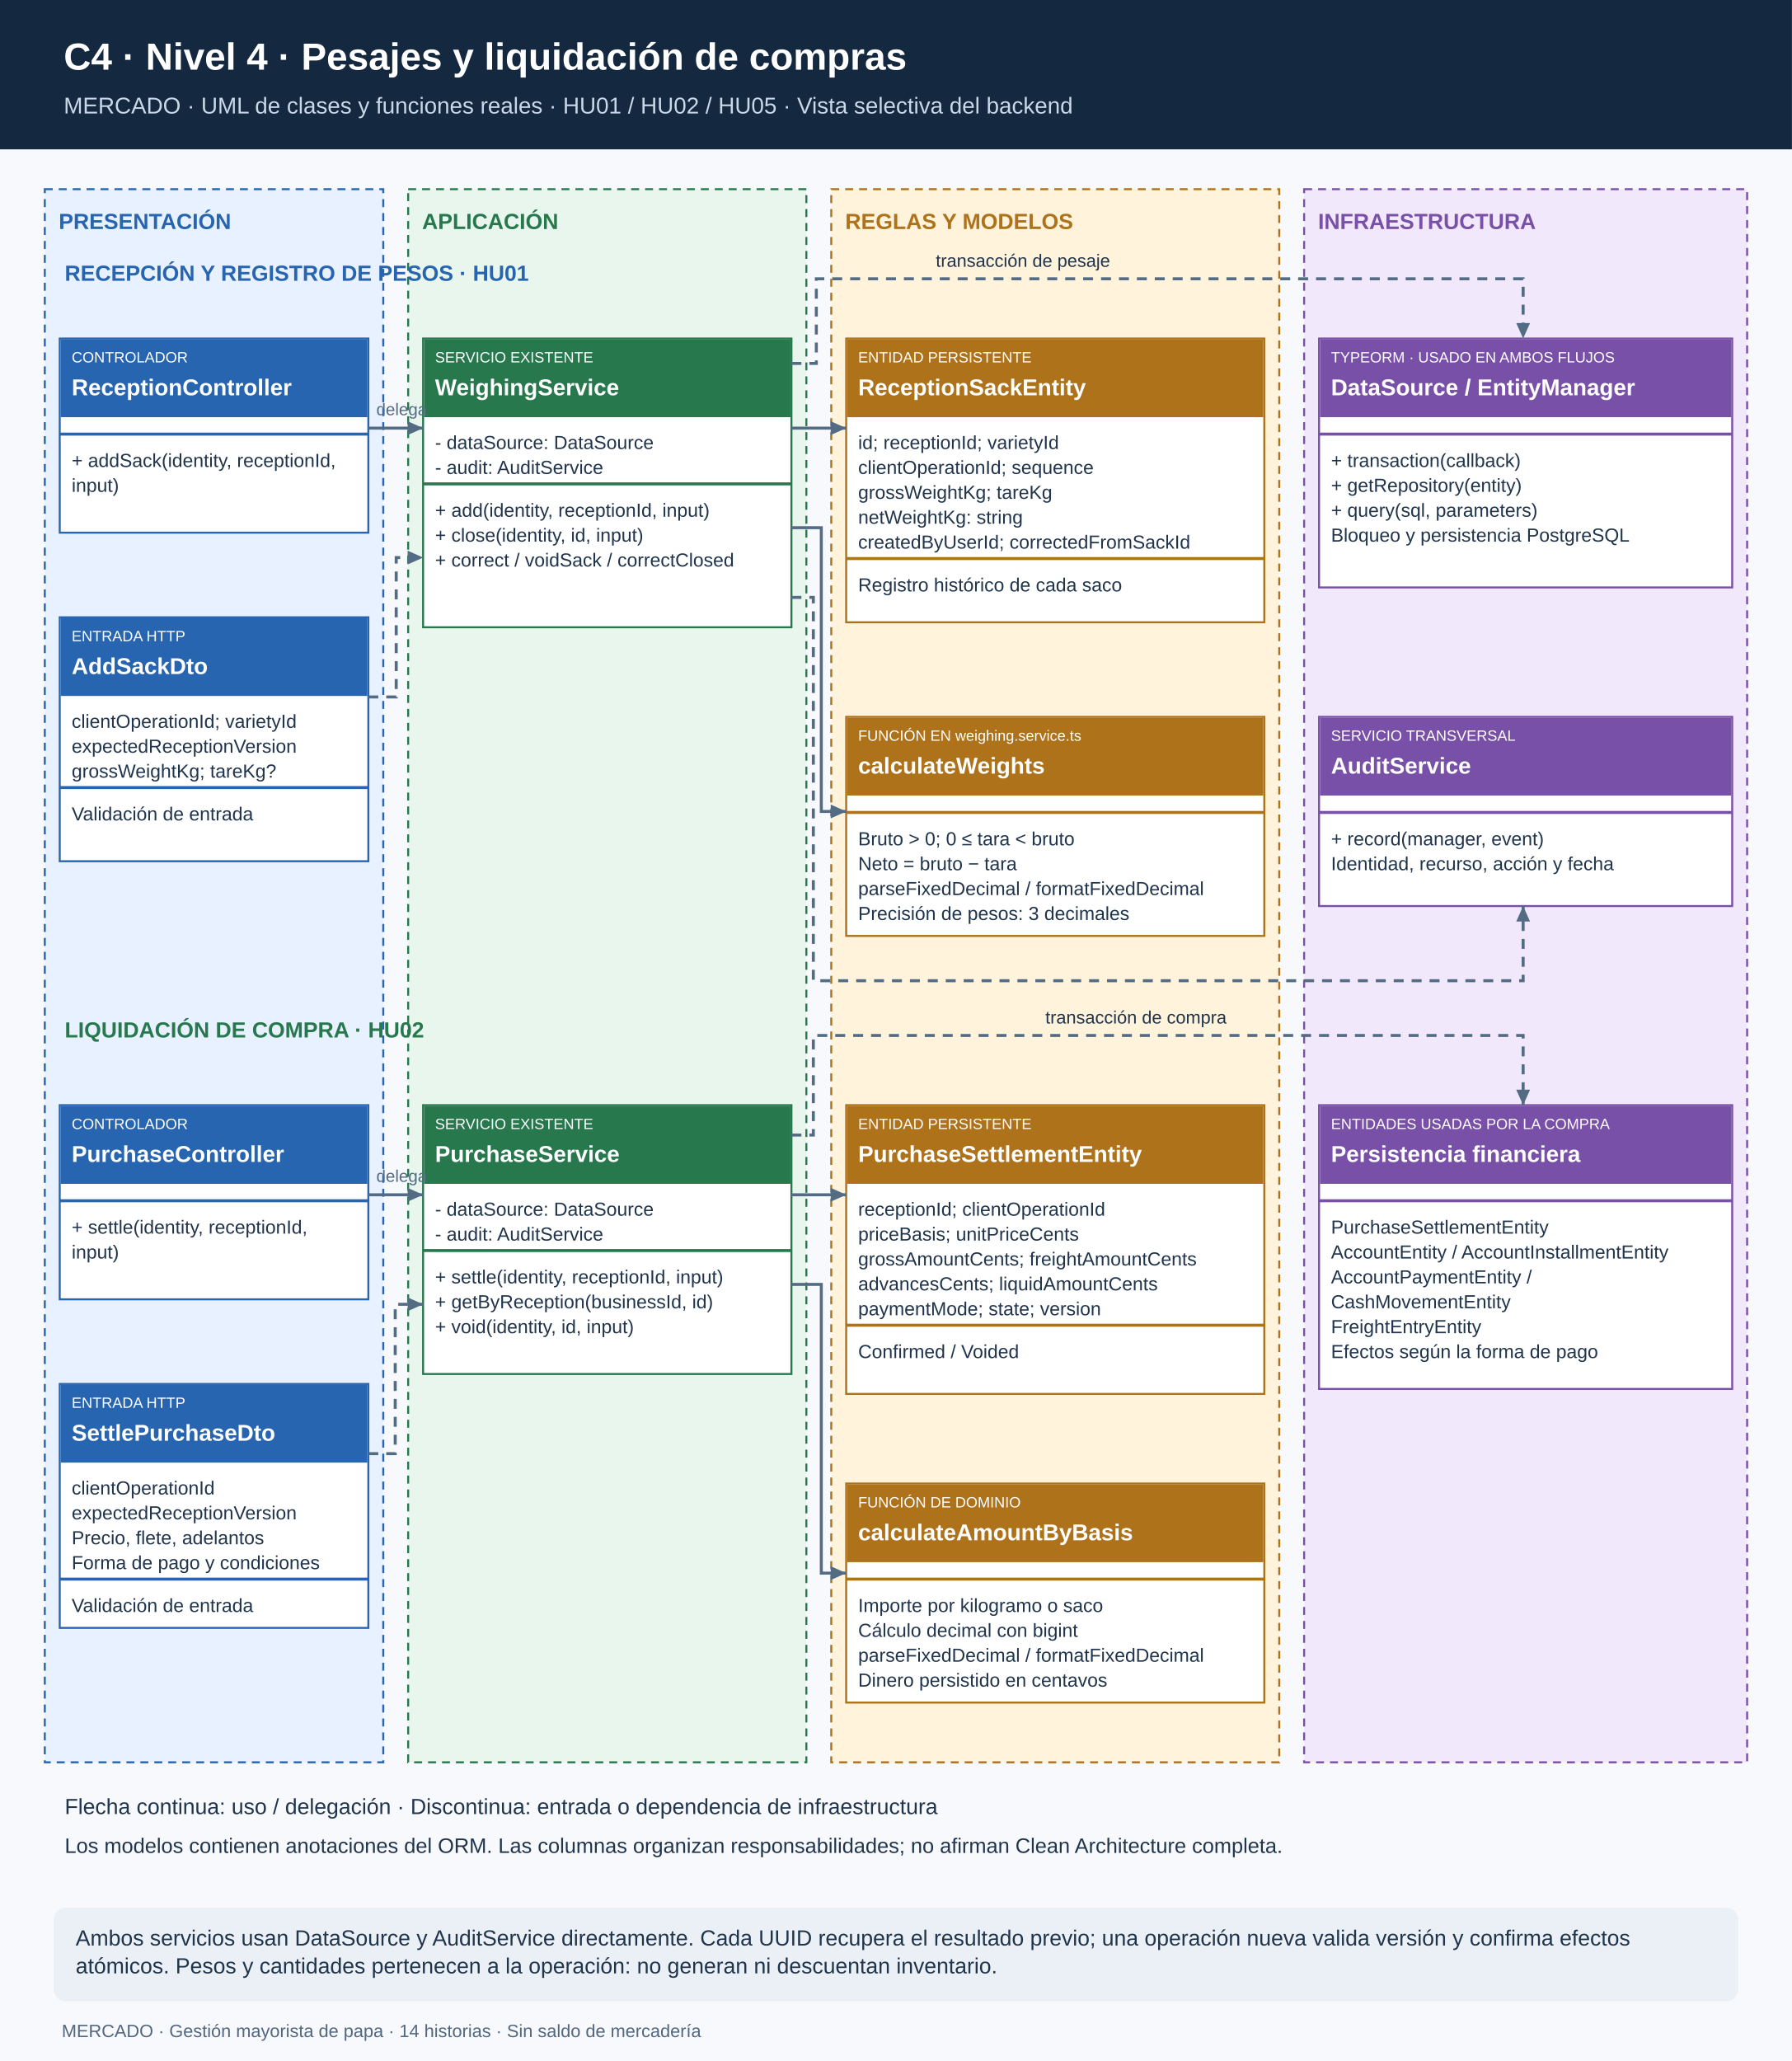
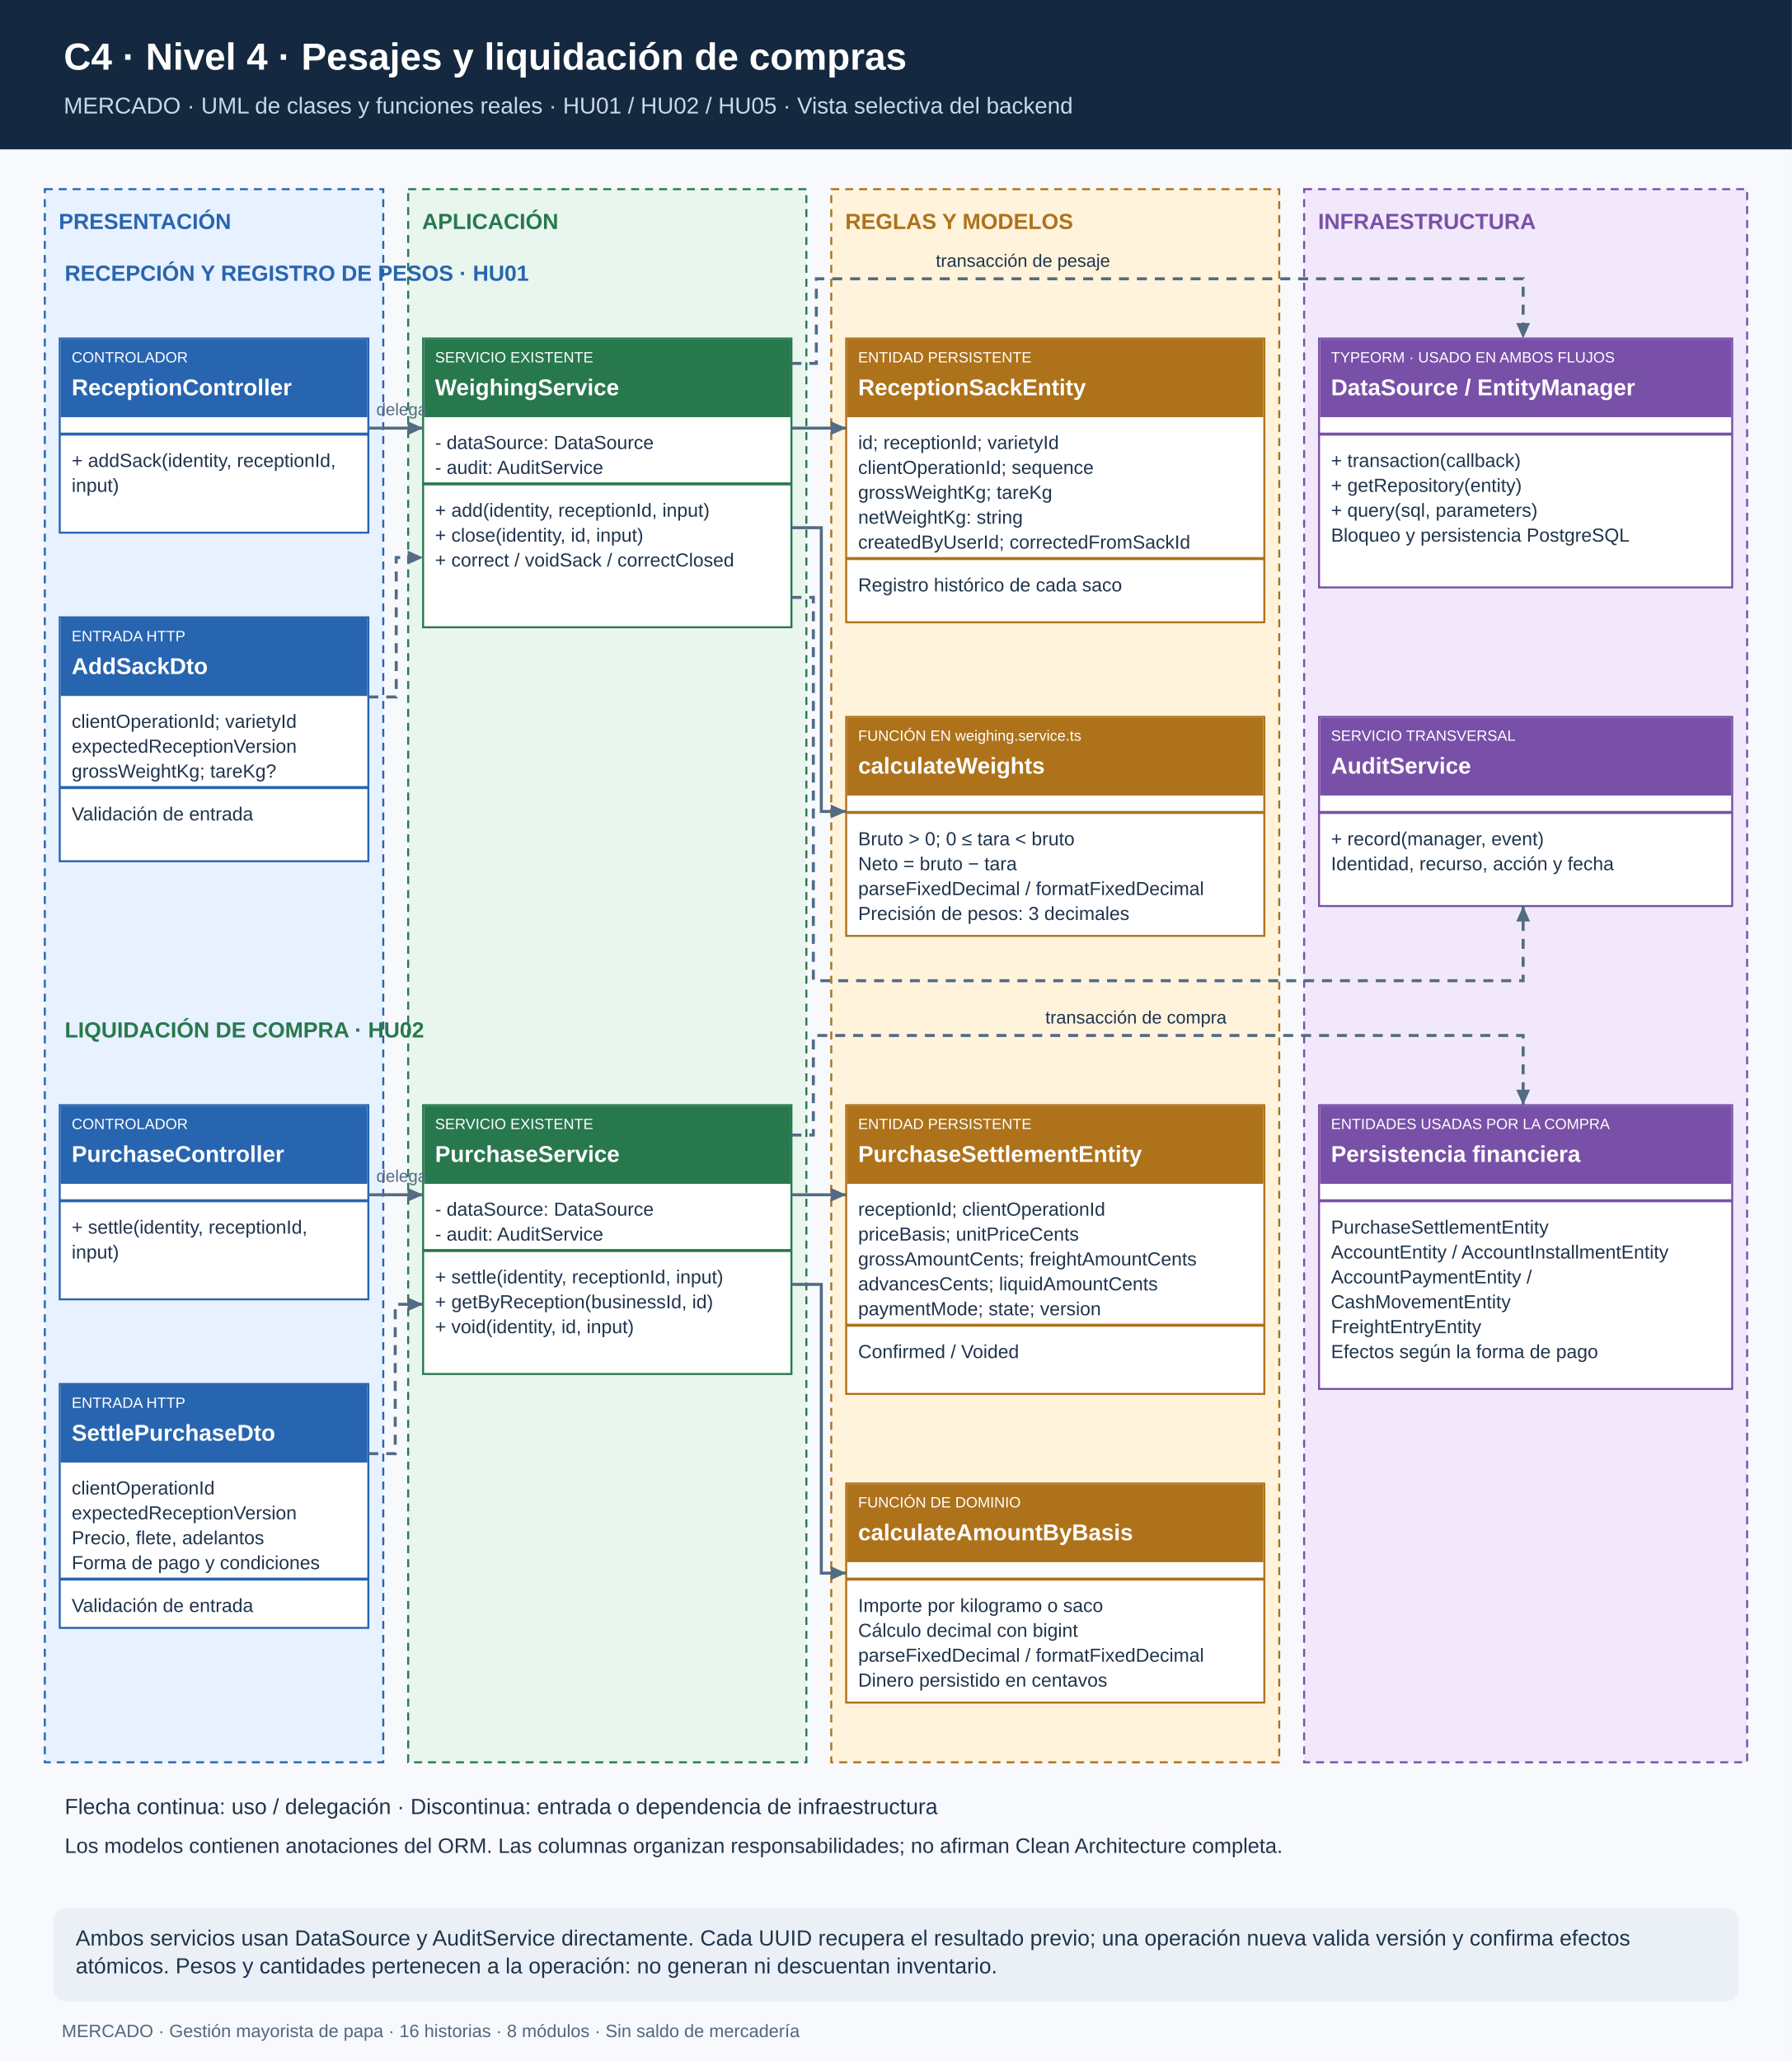
<svg xmlns="http://www.w3.org/2000/svg" width="1800" height="2070" viewBox="0 0 1800 2070" role="img">
  <rect width="1800" height="2070" fill="#f7f9fc" />
  <rect x="0" y="0" width="1800" height="150" rx="0" fill="#14283f" stroke="none" stroke-width="2" />
  <text x="64" y="70" font-family="Arial,sans-serif" font-size="38" font-weight="700" fill="white">C4 · Nivel 4 · Pesajes y liquidación de compras</text>
  <text x="64" y="114" font-family="Arial,sans-serif" font-size="23" font-weight="400" fill="#c8d8e9">MERCADO · UML de clases y funciones reales · HU01 / HU02 / HU05 · Vista selectiva del backend</text>
  <rect x="45" y="190" width="340" height="1580" rx="0" fill="#e8f1ff" stroke="#2865b0" stroke-width="2" stroke-dasharray="8 6" />
  <text x="59" y="230" font-family="Arial,sans-serif" font-size="22" font-weight="700" fill="#2865b0">PRESENTACIÓN</text>
  <rect x="410" y="190" width="400" height="1580" rx="0" fill="#e8f6ee" stroke="#28784e" stroke-width="2" stroke-dasharray="8 6" />
  <text x="424" y="230" font-family="Arial,sans-serif" font-size="22" font-weight="700" fill="#28784e">APLICACIÓN</text>
  <rect x="835" y="190" width="450" height="1580" rx="0" fill="#fff3dc" stroke="#ae721b" stroke-width="2" stroke-dasharray="8 6" />
  <text x="849" y="230" font-family="Arial,sans-serif" font-size="22" font-weight="700" fill="#ae721b">REGLAS Y MODELOS</text>
  <rect x="1310" y="190" width="445" height="1580" rx="0" fill="#f1e9fb" stroke="#7950a8" stroke-width="2" stroke-dasharray="8 6" />
  <text x="1324" y="230" font-family="Arial,sans-serif" font-size="22" font-weight="700" fill="#7950a8">INFRAESTRUCTURA</text>
  <rect x="60" y="340" width="310" height="195" rx="0" fill="white" stroke="#2865b0" stroke-width="2" />
  <rect x="61" y="341" width="308" height="78" rx="0" fill="#2865b0" stroke="none" stroke-width="2" />
  <text x="72" y="364" font-family="Arial,sans-serif" font-size="15" font-weight="400" fill="white">CONTROLADOR</text>
  <text x="72" y="397" font-family="Arial,sans-serif" font-size="23" font-weight="700" fill="white">ReceptionController</text>
  <polyline points="60,436 370,436" fill="none" stroke="#2865b0" stroke-width="3" />
  <text x="72" y="469" font-family="Arial,sans-serif" font-size="19" font-weight="400" fill="#20344c">+ addSack(identity, receptionId,</text>
  <text x="72" y="494" font-family="Arial,sans-serif" font-size="19" font-weight="400" fill="#20344c">input)</text>
  <rect x="60" y="620" width="310" height="245" rx="0" fill="white" stroke="#2865b0" stroke-width="2" />
  <rect x="61" y="621" width="308" height="78" rx="0" fill="#2865b0" stroke="none" stroke-width="2" />
  <text x="72" y="644" font-family="Arial,sans-serif" font-size="15" font-weight="400" fill="white">ENTRADA HTTP</text>
  <text x="72" y="677" font-family="Arial,sans-serif" font-size="23" font-weight="700" fill="white">AddSackDto</text>
  <text x="72" y="731" font-family="Arial,sans-serif" font-size="19" font-weight="400" fill="#20344c">clientOperationId; varietyId</text>
  <text x="72" y="756" font-family="Arial,sans-serif" font-size="19" font-weight="400" fill="#20344c">expectedReceptionVersion</text>
  <text x="72" y="781" font-family="Arial,sans-serif" font-size="19" font-weight="400" fill="#20344c">grossWeightKg; tareKg?</text>
  <polyline points="60,791 370,791" fill="none" stroke="#2865b0" stroke-width="3" />
  <text x="72" y="824" font-family="Arial,sans-serif" font-size="19" font-weight="400" fill="#20344c">Validación de entrada</text>
  <rect x="425" y="340" width="370" height="290" rx="0" fill="white" stroke="#28784e" stroke-width="2" />
  <rect x="426" y="341" width="368" height="78" rx="0" fill="#28784e" stroke="none" stroke-width="2" />
  <text x="437" y="364" font-family="Arial,sans-serif" font-size="15" font-weight="400" fill="white">SERVICIO EXISTENTE</text>
  <text x="437" y="397" font-family="Arial,sans-serif" font-size="23" font-weight="700" fill="white">WeighingService</text>
  <text x="437" y="451" font-family="Arial,sans-serif" font-size="19" font-weight="400" fill="#20344c">- dataSource: DataSource</text>
  <text x="437" y="476" font-family="Arial,sans-serif" font-size="19" font-weight="400" fill="#20344c">- audit: AuditService</text>
  <polyline points="425,486 795,486" fill="none" stroke="#28784e" stroke-width="3" />
  <text x="437" y="519" font-family="Arial,sans-serif" font-size="19" font-weight="400" fill="#20344c">+ add(identity, receptionId, input)</text>
  <text x="437" y="544" font-family="Arial,sans-serif" font-size="19" font-weight="400" fill="#20344c">+ close(identity, id, input)</text>
  <text x="437" y="569" font-family="Arial,sans-serif" font-size="19" font-weight="400" fill="#20344c">+ correct / voidSack / correctClosed</text>
  <rect x="850" y="340" width="420" height="285" rx="0" fill="white" stroke="#ae721b" stroke-width="2" />
  <rect x="851" y="341" width="418" height="78" rx="0" fill="#ae721b" stroke="none" stroke-width="2" />
  <text x="862" y="364" font-family="Arial,sans-serif" font-size="15" font-weight="400" fill="white">ENTIDAD PERSISTENTE</text>
  <text x="862" y="397" font-family="Arial,sans-serif" font-size="23" font-weight="700" fill="white">ReceptionSackEntity</text>
  <text x="862" y="451" font-family="Arial,sans-serif" font-size="19" font-weight="400" fill="#20344c">id; receptionId; varietyId</text>
  <text x="862" y="476" font-family="Arial,sans-serif" font-size="19" font-weight="400" fill="#20344c">clientOperationId; sequence</text>
  <text x="862" y="501" font-family="Arial,sans-serif" font-size="19" font-weight="400" fill="#20344c">grossWeightKg; tareKg</text>
  <text x="862" y="526" font-family="Arial,sans-serif" font-size="19" font-weight="400" fill="#20344c">netWeightKg: string</text>
  <text x="862" y="551" font-family="Arial,sans-serif" font-size="19" font-weight="400" fill="#20344c">createdByUserId; correctedFromSackId</text>
  <polyline points="850,561 1270,561" fill="none" stroke="#ae721b" stroke-width="3" />
  <text x="862" y="594" font-family="Arial,sans-serif" font-size="19" font-weight="400" fill="#20344c">Registro histórico de cada saco</text>
  <rect x="850" y="720" width="420" height="220" rx="0" fill="white" stroke="#ae721b" stroke-width="2" />
  <rect x="851" y="721" width="418" height="78" rx="0" fill="#ae721b" stroke="none" stroke-width="2" />
  <text x="862" y="744" font-family="Arial,sans-serif" font-size="15" font-weight="400" fill="white">FUNCIÓN EN weighing.service.ts</text>
  <text x="862" y="777" font-family="Arial,sans-serif" font-size="23" font-weight="700" fill="white">calculateWeights</text>
  <polyline points="850,816 1270,816" fill="none" stroke="#ae721b" stroke-width="3" />
  <text x="862" y="849" font-family="Arial,sans-serif" font-size="19" font-weight="400" fill="#20344c">Bruto &gt; 0; 0 ≤ tara &lt; bruto</text>
  <text x="862" y="874" font-family="Arial,sans-serif" font-size="19" font-weight="400" fill="#20344c">Neto = bruto − tara</text>
  <text x="862" y="899" font-family="Arial,sans-serif" font-size="19" font-weight="400" fill="#20344c">parseFixedDecimal / formatFixedDecimal</text>
  <text x="862" y="924" font-family="Arial,sans-serif" font-size="19" font-weight="400" fill="#20344c">Precisión de pesos: 3 decimales</text>
  <rect x="1325" y="340" width="415" height="250" rx="0" fill="white" stroke="#7950a8" stroke-width="2" />
  <rect x="1326" y="341" width="413" height="78" rx="0" fill="#7950a8" stroke="none" stroke-width="2" />
  <text x="1337" y="364" font-family="Arial,sans-serif" font-size="15" font-weight="400" fill="white">TYPEORM · USADO EN AMBOS FLUJOS</text>
  <text x="1337" y="397" font-family="Arial,sans-serif" font-size="23" font-weight="700" fill="white">DataSource / EntityManager</text>
  <polyline points="1325,436 1740,436" fill="none" stroke="#7950a8" stroke-width="3" />
  <text x="1337" y="469" font-family="Arial,sans-serif" font-size="19" font-weight="400" fill="#20344c">+ transaction(callback)</text>
  <text x="1337" y="494" font-family="Arial,sans-serif" font-size="19" font-weight="400" fill="#20344c">+ getRepository(entity)</text>
  <text x="1337" y="519" font-family="Arial,sans-serif" font-size="19" font-weight="400" fill="#20344c">+ query(sql, parameters)</text>
  <text x="1337" y="544" font-family="Arial,sans-serif" font-size="19" font-weight="400" fill="#20344c">Bloqueo y persistencia PostgreSQL</text>
  <rect x="1325" y="720" width="415" height="190" rx="0" fill="white" stroke="#7950a8" stroke-width="2" />
  <rect x="1326" y="721" width="413" height="78" rx="0" fill="#7950a8" stroke="none" stroke-width="2" />
  <text x="1337" y="744" font-family="Arial,sans-serif" font-size="15" font-weight="400" fill="white">SERVICIO TRANSVERSAL</text>
  <text x="1337" y="777" font-family="Arial,sans-serif" font-size="23" font-weight="700" fill="white">AuditService</text>
  <polyline points="1325,816 1740,816" fill="none" stroke="#7950a8" stroke-width="3" />
  <text x="1337" y="849" font-family="Arial,sans-serif" font-size="19" font-weight="400" fill="#20344c">+ record(manager, event)</text>
  <text x="1337" y="874" font-family="Arial,sans-serif" font-size="19" font-weight="400" fill="#20344c">Identidad, recurso, acción y fecha</text>
  <rect x="60" y="1110" width="310" height="195" rx="0" fill="white" stroke="#2865b0" stroke-width="2" />
  <rect x="61" y="1111" width="308" height="78" rx="0" fill="#2865b0" stroke="none" stroke-width="2" />
  <text x="72" y="1134" font-family="Arial,sans-serif" font-size="15" font-weight="400" fill="white">CONTROLADOR</text>
  <text x="72" y="1167" font-family="Arial,sans-serif" font-size="23" font-weight="700" fill="white">PurchaseController</text>
  <polyline points="60,1206 370,1206" fill="none" stroke="#2865b0" stroke-width="3" />
  <text x="72" y="1239" font-family="Arial,sans-serif" font-size="19" font-weight="400" fill="#20344c">+ settle(identity, receptionId,</text>
  <text x="72" y="1264" font-family="Arial,sans-serif" font-size="19" font-weight="400" fill="#20344c">input)</text>
  <rect x="60" y="1390" width="310" height="245" rx="0" fill="white" stroke="#2865b0" stroke-width="2" />
  <rect x="61" y="1391" width="308" height="78" rx="0" fill="#2865b0" stroke="none" stroke-width="2" />
  <text x="72" y="1414" font-family="Arial,sans-serif" font-size="15" font-weight="400" fill="white">ENTRADA HTTP</text>
  <text x="72" y="1447" font-family="Arial,sans-serif" font-size="23" font-weight="700" fill="white">SettlePurchaseDto</text>
  <text x="72" y="1501" font-family="Arial,sans-serif" font-size="19" font-weight="400" fill="#20344c">clientOperationId</text>
  <text x="72" y="1526" font-family="Arial,sans-serif" font-size="19" font-weight="400" fill="#20344c">expectedReceptionVersion</text>
  <text x="72" y="1551" font-family="Arial,sans-serif" font-size="19" font-weight="400" fill="#20344c">Precio, flete, adelantos</text>
  <text x="72" y="1576" font-family="Arial,sans-serif" font-size="19" font-weight="400" fill="#20344c">Forma de pago y condiciones</text>
  <polyline points="60,1586 370,1586" fill="none" stroke="#2865b0" stroke-width="3" />
  <text x="72" y="1619" font-family="Arial,sans-serif" font-size="19" font-weight="400" fill="#20344c">Validación de entrada</text>
  <rect x="425" y="1110" width="370" height="270" rx="0" fill="white" stroke="#28784e" stroke-width="2" />
  <rect x="426" y="1111" width="368" height="78" rx="0" fill="#28784e" stroke="none" stroke-width="2" />
  <text x="437" y="1134" font-family="Arial,sans-serif" font-size="15" font-weight="400" fill="white">SERVICIO EXISTENTE</text>
  <text x="437" y="1167" font-family="Arial,sans-serif" font-size="23" font-weight="700" fill="white">PurchaseService</text>
  <text x="437" y="1221" font-family="Arial,sans-serif" font-size="19" font-weight="400" fill="#20344c">- dataSource: DataSource</text>
  <text x="437" y="1246" font-family="Arial,sans-serif" font-size="19" font-weight="400" fill="#20344c">- audit: AuditService</text>
  <polyline points="425,1256 795,1256" fill="none" stroke="#28784e" stroke-width="3" />
  <text x="437" y="1289" font-family="Arial,sans-serif" font-size="19" font-weight="400" fill="#20344c">+ settle(identity, receptionId, input)</text>
  <text x="437" y="1314" font-family="Arial,sans-serif" font-size="19" font-weight="400" fill="#20344c">+ getByReception(businessId, id)</text>
  <text x="437" y="1339" font-family="Arial,sans-serif" font-size="19" font-weight="400" fill="#20344c">+ void(identity, id, input)</text>
  <rect x="850" y="1110" width="420" height="290" rx="0" fill="white" stroke="#ae721b" stroke-width="2" />
  <rect x="851" y="1111" width="418" height="78" rx="0" fill="#ae721b" stroke="none" stroke-width="2" />
  <text x="862" y="1134" font-family="Arial,sans-serif" font-size="15" font-weight="400" fill="white">ENTIDAD PERSISTENTE</text>
  <text x="862" y="1167" font-family="Arial,sans-serif" font-size="23" font-weight="700" fill="white">PurchaseSettlementEntity</text>
  <text x="862" y="1221" font-family="Arial,sans-serif" font-size="19" font-weight="400" fill="#20344c">receptionId; clientOperationId</text>
  <text x="862" y="1246" font-family="Arial,sans-serif" font-size="19" font-weight="400" fill="#20344c">priceBasis; unitPriceCents</text>
  <text x="862" y="1271" font-family="Arial,sans-serif" font-size="19" font-weight="400" fill="#20344c">grossAmountCents; freightAmountCents</text>
  <text x="862" y="1296" font-family="Arial,sans-serif" font-size="19" font-weight="400" fill="#20344c">advancesCents; liquidAmountCents</text>
  <text x="862" y="1321" font-family="Arial,sans-serif" font-size="19" font-weight="400" fill="#20344c">paymentMode; state; version</text>
  <polyline points="850,1331 1270,1331" fill="none" stroke="#ae721b" stroke-width="3" />
  <text x="862" y="1364" font-family="Arial,sans-serif" font-size="19" font-weight="400" fill="#20344c">Confirmed / Voided</text>
  <rect x="850" y="1490" width="420" height="220" rx="0" fill="white" stroke="#ae721b" stroke-width="2" />
  <rect x="851" y="1491" width="418" height="78" rx="0" fill="#ae721b" stroke="none" stroke-width="2" />
  <text x="862" y="1514" font-family="Arial,sans-serif" font-size="15" font-weight="400" fill="white">FUNCIÓN DE DOMINIO</text>
  <text x="862" y="1547" font-family="Arial,sans-serif" font-size="23" font-weight="700" fill="white">calculateAmountByBasis</text>
  <polyline points="850,1586 1270,1586" fill="none" stroke="#ae721b" stroke-width="3" />
  <text x="862" y="1619" font-family="Arial,sans-serif" font-size="19" font-weight="400" fill="#20344c">Importe por kilogramo o saco</text>
  <text x="862" y="1644" font-family="Arial,sans-serif" font-size="19" font-weight="400" fill="#20344c">Cálculo decimal con bigint</text>
  <text x="862" y="1669" font-family="Arial,sans-serif" font-size="19" font-weight="400" fill="#20344c">parseFixedDecimal / formatFixedDecimal</text>
  <text x="862" y="1694" font-family="Arial,sans-serif" font-size="19" font-weight="400" fill="#20344c">Dinero persistido en centavos</text>
  <rect x="1325" y="1110" width="415" height="285" rx="0" fill="white" stroke="#7950a8" stroke-width="2" />
  <rect x="1326" y="1111" width="413" height="78" rx="0" fill="#7950a8" stroke="none" stroke-width="2" />
  <text x="1337" y="1134" font-family="Arial,sans-serif" font-size="15" font-weight="400" fill="white">ENTIDADES USADAS POR LA COMPRA</text>
  <text x="1337" y="1167" font-family="Arial,sans-serif" font-size="23" font-weight="700" fill="white">Persistencia financiera</text>
  <polyline points="1325,1206 1740,1206" fill="none" stroke="#7950a8" stroke-width="3" />
  <text x="1337" y="1239" font-family="Arial,sans-serif" font-size="19" font-weight="400" fill="#20344c">PurchaseSettlementEntity</text>
  <text x="1337" y="1264" font-family="Arial,sans-serif" font-size="19" font-weight="400" fill="#20344c">AccountEntity / AccountInstallmentEntity</text>
  <text x="1337" y="1289" font-family="Arial,sans-serif" font-size="19" font-weight="400" fill="#20344c">AccountPaymentEntity /</text>
  <text x="1337" y="1314" font-family="Arial,sans-serif" font-size="19" font-weight="400" fill="#20344c">CashMovementEntity</text>
  <text x="1337" y="1339" font-family="Arial,sans-serif" font-size="19" font-weight="400" fill="#20344c">FreightEntryEntity</text>
  <text x="1337" y="1364" font-family="Arial,sans-serif" font-size="19" font-weight="400" fill="#20344c">Efectos según la forma de pago</text>
  <polyline points="370,430 425,430" fill="none" stroke="#536b83" stroke-width="3" />
  <polygon points="425,430 409.477,436.932 409.477,423.068" fill="#536b83" />
  <text x="378" y="417" font-family="Arial,sans-serif" font-size="17" font-weight="400" fill="#536b83">delega</text>
  <polyline points="370,700 398,700 398,560 425,560" fill="none" stroke="#536b83" stroke-width="3" stroke-dasharray="10 8" />
  <polygon points="425,560 409.477,566.932 409.477,553.068" fill="#536b83" />
  <polyline points="795,430 850,430" fill="none" stroke="#536b83" stroke-width="3" />
  <polygon points="850,430 834.477,436.932 834.477,423.068" fill="#536b83" />
  <polyline points="795,530 825,530 825,815 850,815" fill="none" stroke="#536b83" stroke-width="3" />
  <polygon points="850,815 834.477,821.932 834.477,808.068" fill="#536b83" />
  <polyline points="795,365 820,365 820,280 1530,280 1530,340" fill="none" stroke="#536b83" stroke-width="3" stroke-dasharray="10 8" />
  <polygon points="1530,340 1523.068,324.477 1536.932,324.477" fill="#536b83" />
  <text x="940" y="268" font-family="Arial,sans-serif" font-size="18" font-weight="400" fill="#20344c">transacción de pesaje</text>
  <polyline points="795,600 817,600 817,985 1530,985 1530,910" fill="none" stroke="#536b83" stroke-width="3" stroke-dasharray="10 8" />
  <polygon points="1530,910 1536.932,925.523 1523.068,925.523" fill="#536b83" />
  <polyline points="370,1200 425,1200" fill="none" stroke="#536b83" stroke-width="3" />
  <polygon points="425,1200 409.477,1206.932 409.477,1193.068" fill="#536b83" />
  <text x="378" y="1187" font-family="Arial,sans-serif" font-size="17" font-weight="400" fill="#536b83">delega</text>
  <polyline points="370,1460 397,1460 397,1310 425,1310" fill="none" stroke="#536b83" stroke-width="3" stroke-dasharray="10 8" />
  <polygon points="425,1310 409.477,1316.932 409.477,1303.068" fill="#536b83" />
  <polyline points="795,1200 850,1200" fill="none" stroke="#536b83" stroke-width="3" />
  <polygon points="850,1200 834.477,1206.932 834.477,1193.068" fill="#536b83" />
  <polyline points="795,1290 825,1290 825,1580 850,1580" fill="none" stroke="#536b83" stroke-width="3" />
  <polygon points="850,1580 834.477,1586.932 834.477,1573.068" fill="#536b83" />
  <polyline points="795,1140 817,1140 817,1040 1530,1040 1530,1110" fill="none" stroke="#536b83" stroke-width="3" stroke-dasharray="10 8" />
  <polygon points="1530,1110 1523.068,1094.477 1536.932,1094.477" fill="#536b83" />
  <text x="1050" y="1028" font-family="Arial,sans-serif" font-size="18" font-weight="400" fill="#20344c">transacción de compra</text>
  <text x="65" y="282" font-family="Arial,sans-serif" font-size="22" font-weight="700" fill="#2865b0">RECEPCIÓN Y REGISTRO DE PESOS · HU01</text>
  <text x="65" y="1042" font-family="Arial,sans-serif" font-size="22" font-weight="700" fill="#28784e">LIQUIDACIÓN DE COMPRA · HU02</text>
  <text x="65" y="1822" font-family="Arial,sans-serif" font-size="22" font-weight="400" fill="#20344c">Flecha continua: uso / delegación · Discontinua: entrada o dependencia de infraestructura</text>
  <text x="65" y="1861" font-family="Arial,sans-serif" font-size="21" font-weight="400" fill="#20344c">Los modelos contienen anotaciones del ORM. Las columnas organizan responsabilidades; no afirman Clean Architecture completa.</text>
  <rect x="54" y="1916" width="1692" height="94" rx="12" fill="#eaf0f6" stroke="none" stroke-width="2" />
  <text x="76" y="1954" font-family="Arial,sans-serif" font-size="22" font-weight="400" fill="#20344c">Ambos servicios usan DataSource y AuditService directamente. Cada UUID recupera el resultado previo; una operación nueva valida versión y confirma efectos</text>
  <text x="76" y="1982" font-family="Arial,sans-serif" font-size="22" font-weight="400" fill="#20344c">atómicos. Pesos y cantidades pertenecen a la operación: no generan ni descuentan inventario.</text>
-   <text x="62" y="2046" font-family="Arial,sans-serif" font-size="18" font-weight="400" fill="#52677f">MERCADO  ·  Gestión mayorista de papa  ·  14 historias  ·  Sin saldo de mercadería</text>
+   <text x="62" y="2046" font-family="Arial,sans-serif" font-size="18" font-weight="400" fill="#52677f">MERCADO  ·  Gestión mayorista de papa  ·  16 historias  ·  8 módulos  ·  Sin saldo de mercadería</text>
</svg>
